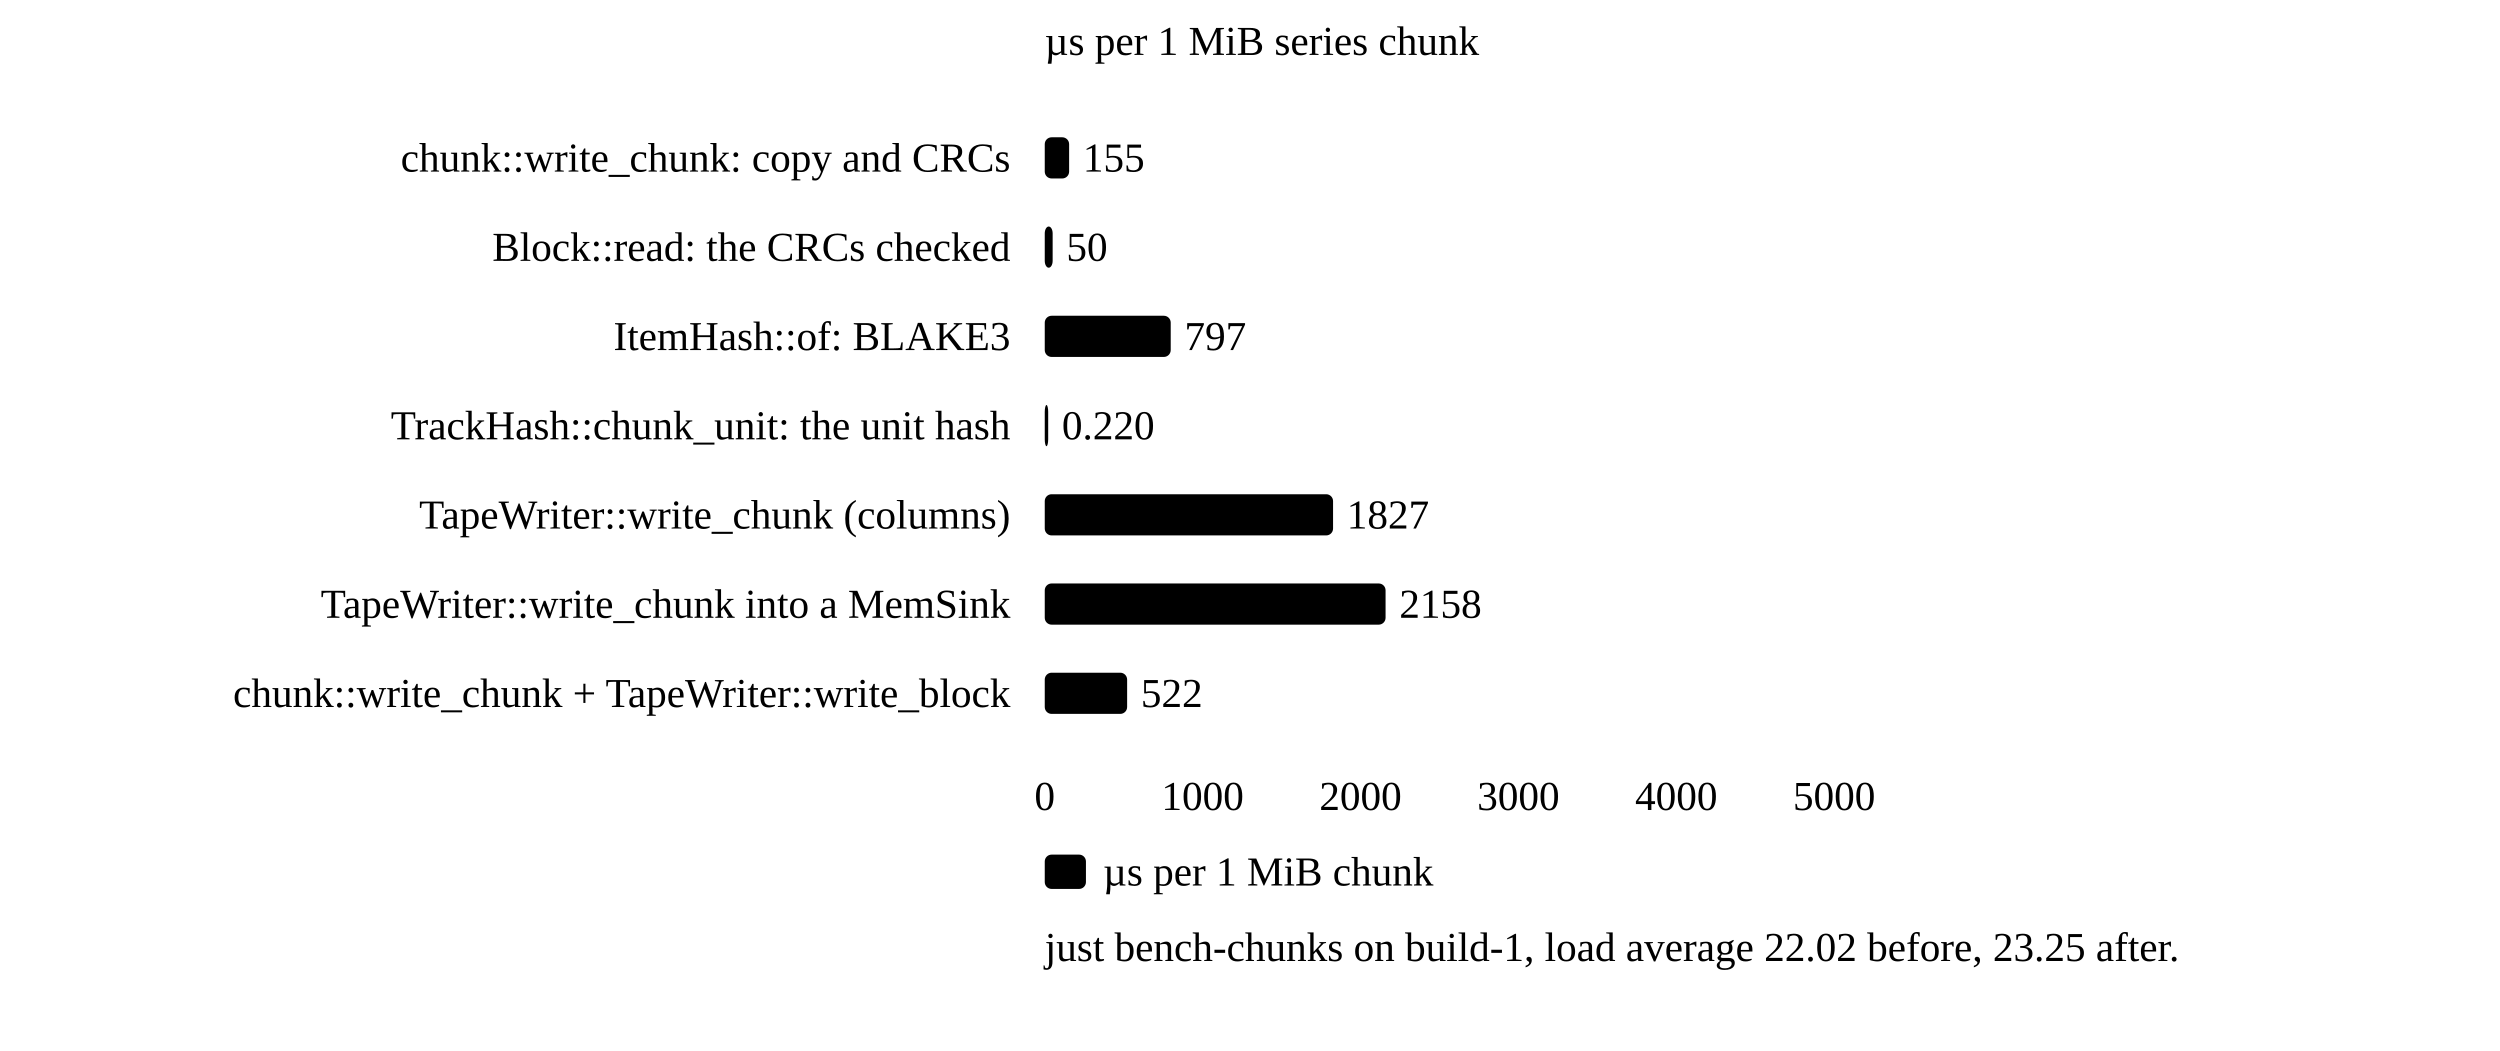
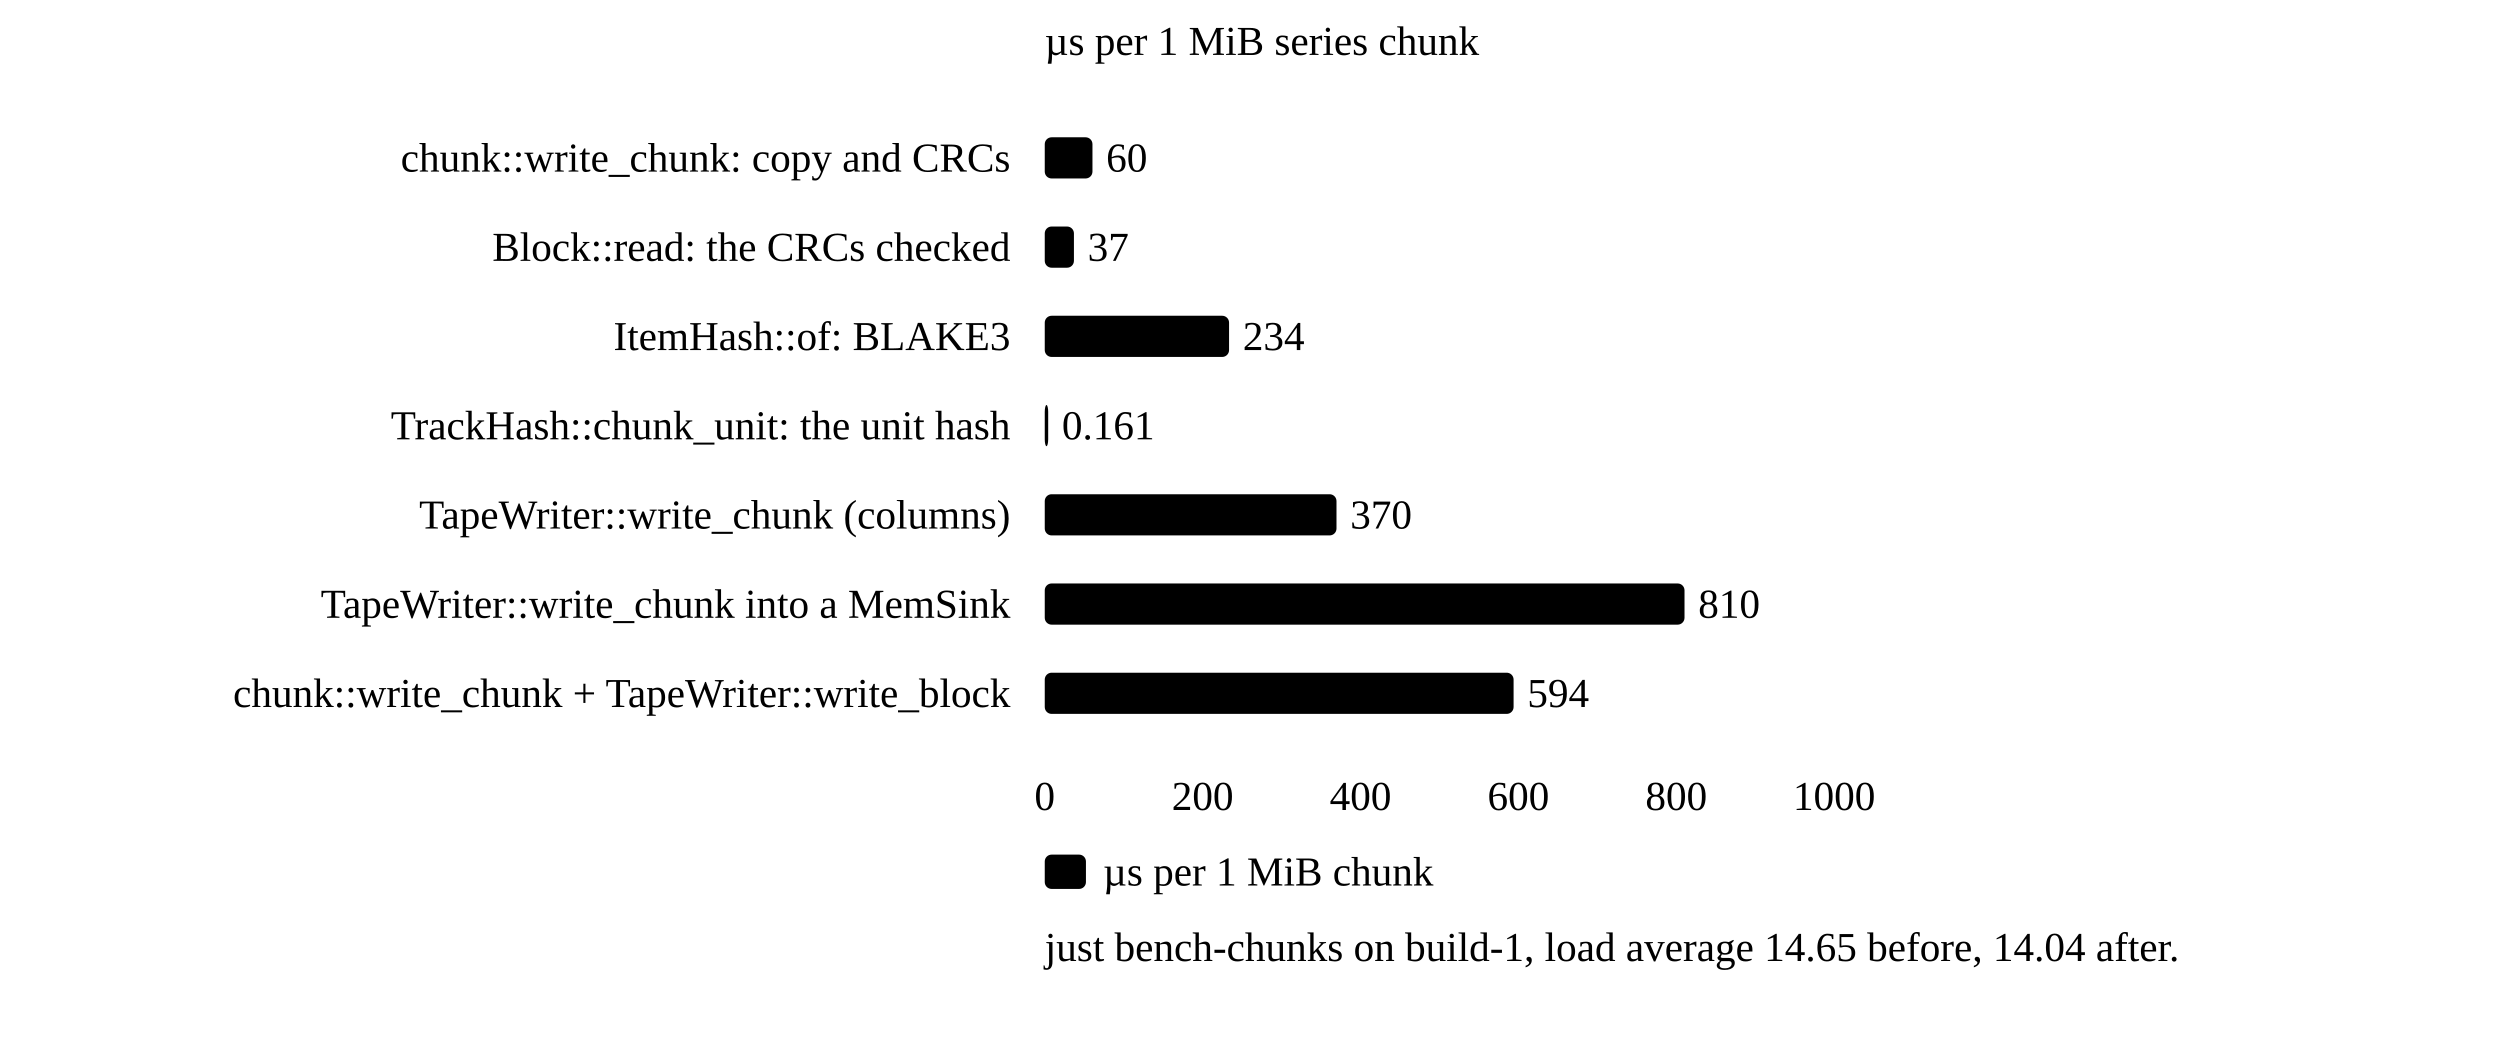
<svg xmlns="http://www.w3.org/2000/svg" class="ww-svg" viewBox="0 0 728.4 306" width="728.4" height="306" role="img" aria-label="What a 1 MiB series chunk costs the writer and its parts, µs per chunk">
  <text x="304.4" y="16.0" text-anchor="start" class="strong">µs per 1 MiB series chunk</text>
  <line x1="304.4" y1="34.0" x2="304.4" y2="222.0" class="thin" />
  <text x="304.4" y="236.0" text-anchor="middle" class="small soft">0</text>
  <line x1="350.4" y1="34.0" x2="350.4" y2="222.0" class="thin" />
-   <text x="350.4" y="236.0" text-anchor="middle" class="small soft">1000</text>
+   <text x="350.4" y="236.0" text-anchor="middle" class="small soft">200</text>
  <line x1="396.4" y1="34.0" x2="396.4" y2="222.0" class="thin" />
-   <text x="396.4" y="236.0" text-anchor="middle" class="small soft">2000</text>
+   <text x="396.4" y="236.0" text-anchor="middle" class="small soft">400</text>
  <line x1="442.4" y1="34.0" x2="442.4" y2="222.0" class="thin" />
-   <text x="442.4" y="236.0" text-anchor="middle" class="small soft">3000</text>
+   <text x="442.4" y="236.0" text-anchor="middle" class="small soft">600</text>
  <line x1="488.4" y1="34.0" x2="488.4" y2="222.0" class="thin" />
-   <text x="488.4" y="236.0" text-anchor="middle" class="small soft">4000</text>
+   <text x="488.4" y="236.0" text-anchor="middle" class="small soft">800</text>
  <line x1="534.4" y1="34.0" x2="534.4" y2="222.0" class="thin" />
-   <text x="534.4" y="236.0" text-anchor="middle" class="small soft">5000</text>
-   <rect x="304.4" y="40.0" width="7.1" height="12.0" rx="2" class="blue" />
-   <text x="315.5" y="50.0" text-anchor="start" class="small">155</text>
-   <rect x="304.4" y="66.0" width="2.3" height="12.0" rx="2" class="blue" />
-   <text x="310.7" y="76.0" text-anchor="start" class="small">50</text>
-   <rect x="304.4" y="92.0" width="36.7" height="12.0" rx="2" class="blue" />
-   <text x="345.1" y="102.0" text-anchor="start" class="small">797</text>
+   <text x="534.4" y="236.0" text-anchor="middle" class="small soft">1000</text>
+   <rect x="304.4" y="40.0" width="13.9" height="12.0" rx="2" class="blue" />
+   <text x="322.3" y="50.0" text-anchor="start" class="small">60</text>
+   <rect x="304.4" y="66.0" width="8.5" height="12.0" rx="2" class="blue" />
+   <text x="316.9" y="76.0" text-anchor="start" class="small">37</text>
+   <rect x="304.4" y="92.0" width="53.7" height="12.0" rx="2" class="blue" />
+   <text x="362.1" y="102.0" text-anchor="start" class="small">234</text>
  <rect x="304.4" y="118.0" width="1.0" height="12.0" rx="2" class="blue" />
-   <text x="309.4" y="128.0" text-anchor="start" class="small">0.220</text>
-   <rect x="304.4" y="144.0" width="84.0" height="12.0" rx="2" class="blue" />
-   <text x="392.4" y="154.0" text-anchor="start" class="small">1827</text>
-   <rect x="304.4" y="170.0" width="99.3" height="12.0" rx="2" class="blue" />
-   <text x="407.7" y="180.0" text-anchor="start" class="small">2158</text>
-   <rect x="304.4" y="196.0" width="24.0" height="12.0" rx="2" class="blue" />
-   <text x="332.4" y="206.0" text-anchor="start" class="small">522</text>
+   <text x="309.4" y="128.0" text-anchor="start" class="small">0.161</text>
+   <rect x="304.4" y="144.0" width="85.0" height="12.0" rx="2" class="blue" />
+   <text x="393.4" y="154.0" text-anchor="start" class="small">370</text>
+   <rect x="304.4" y="170.0" width="186.4" height="12.0" rx="2" class="blue" />
+   <text x="494.8" y="180.0" text-anchor="start" class="small">810</text>
+   <rect x="304.4" y="196.0" width="136.6" height="12.0" rx="2" class="blue" />
+   <text x="445.0" y="206.0" text-anchor="start" class="small">594</text>
  <line x1="304.4" y1="34.0" x2="304.4" y2="222.0" class="line" />
  <text x="294.4" y="50.0" text-anchor="end">chunk::write_chunk: copy and CRCs</text>
  <text x="294.4" y="76.0" text-anchor="end">Block::read: the CRCs checked</text>
  <text x="294.4" y="102.0" text-anchor="end">ItemHash::of: BLAKE3</text>
  <text x="294.4" y="128.0" text-anchor="end">TrackHash::chunk_unit: the unit hash</text>
  <text x="294.4" y="154.0" text-anchor="end">TapeWriter::write_chunk (columns)</text>
  <text x="294.4" y="180.0" text-anchor="end">TapeWriter::write_chunk into a MemSink</text>
  <text x="294.4" y="206.0" text-anchor="end">chunk::write_chunk + TapeWriter::write_block</text>
  <rect x="304.4" y="249.0" width="12.0" height="10.0" rx="2" class="blue" />
  <text x="321.4" y="258.0" text-anchor="start" class="small">µs per 1 MiB chunk</text>
-   <text x="304.4" y="280.0" text-anchor="start" class="small soft">just bench-chunks on build-1, load average 22.02 before, 23.25 after.</text>
+   <text x="304.4" y="280.0" text-anchor="start" class="small soft">just bench-chunks on build-1, load average 14.65 before, 14.04 after.</text>
</svg>
